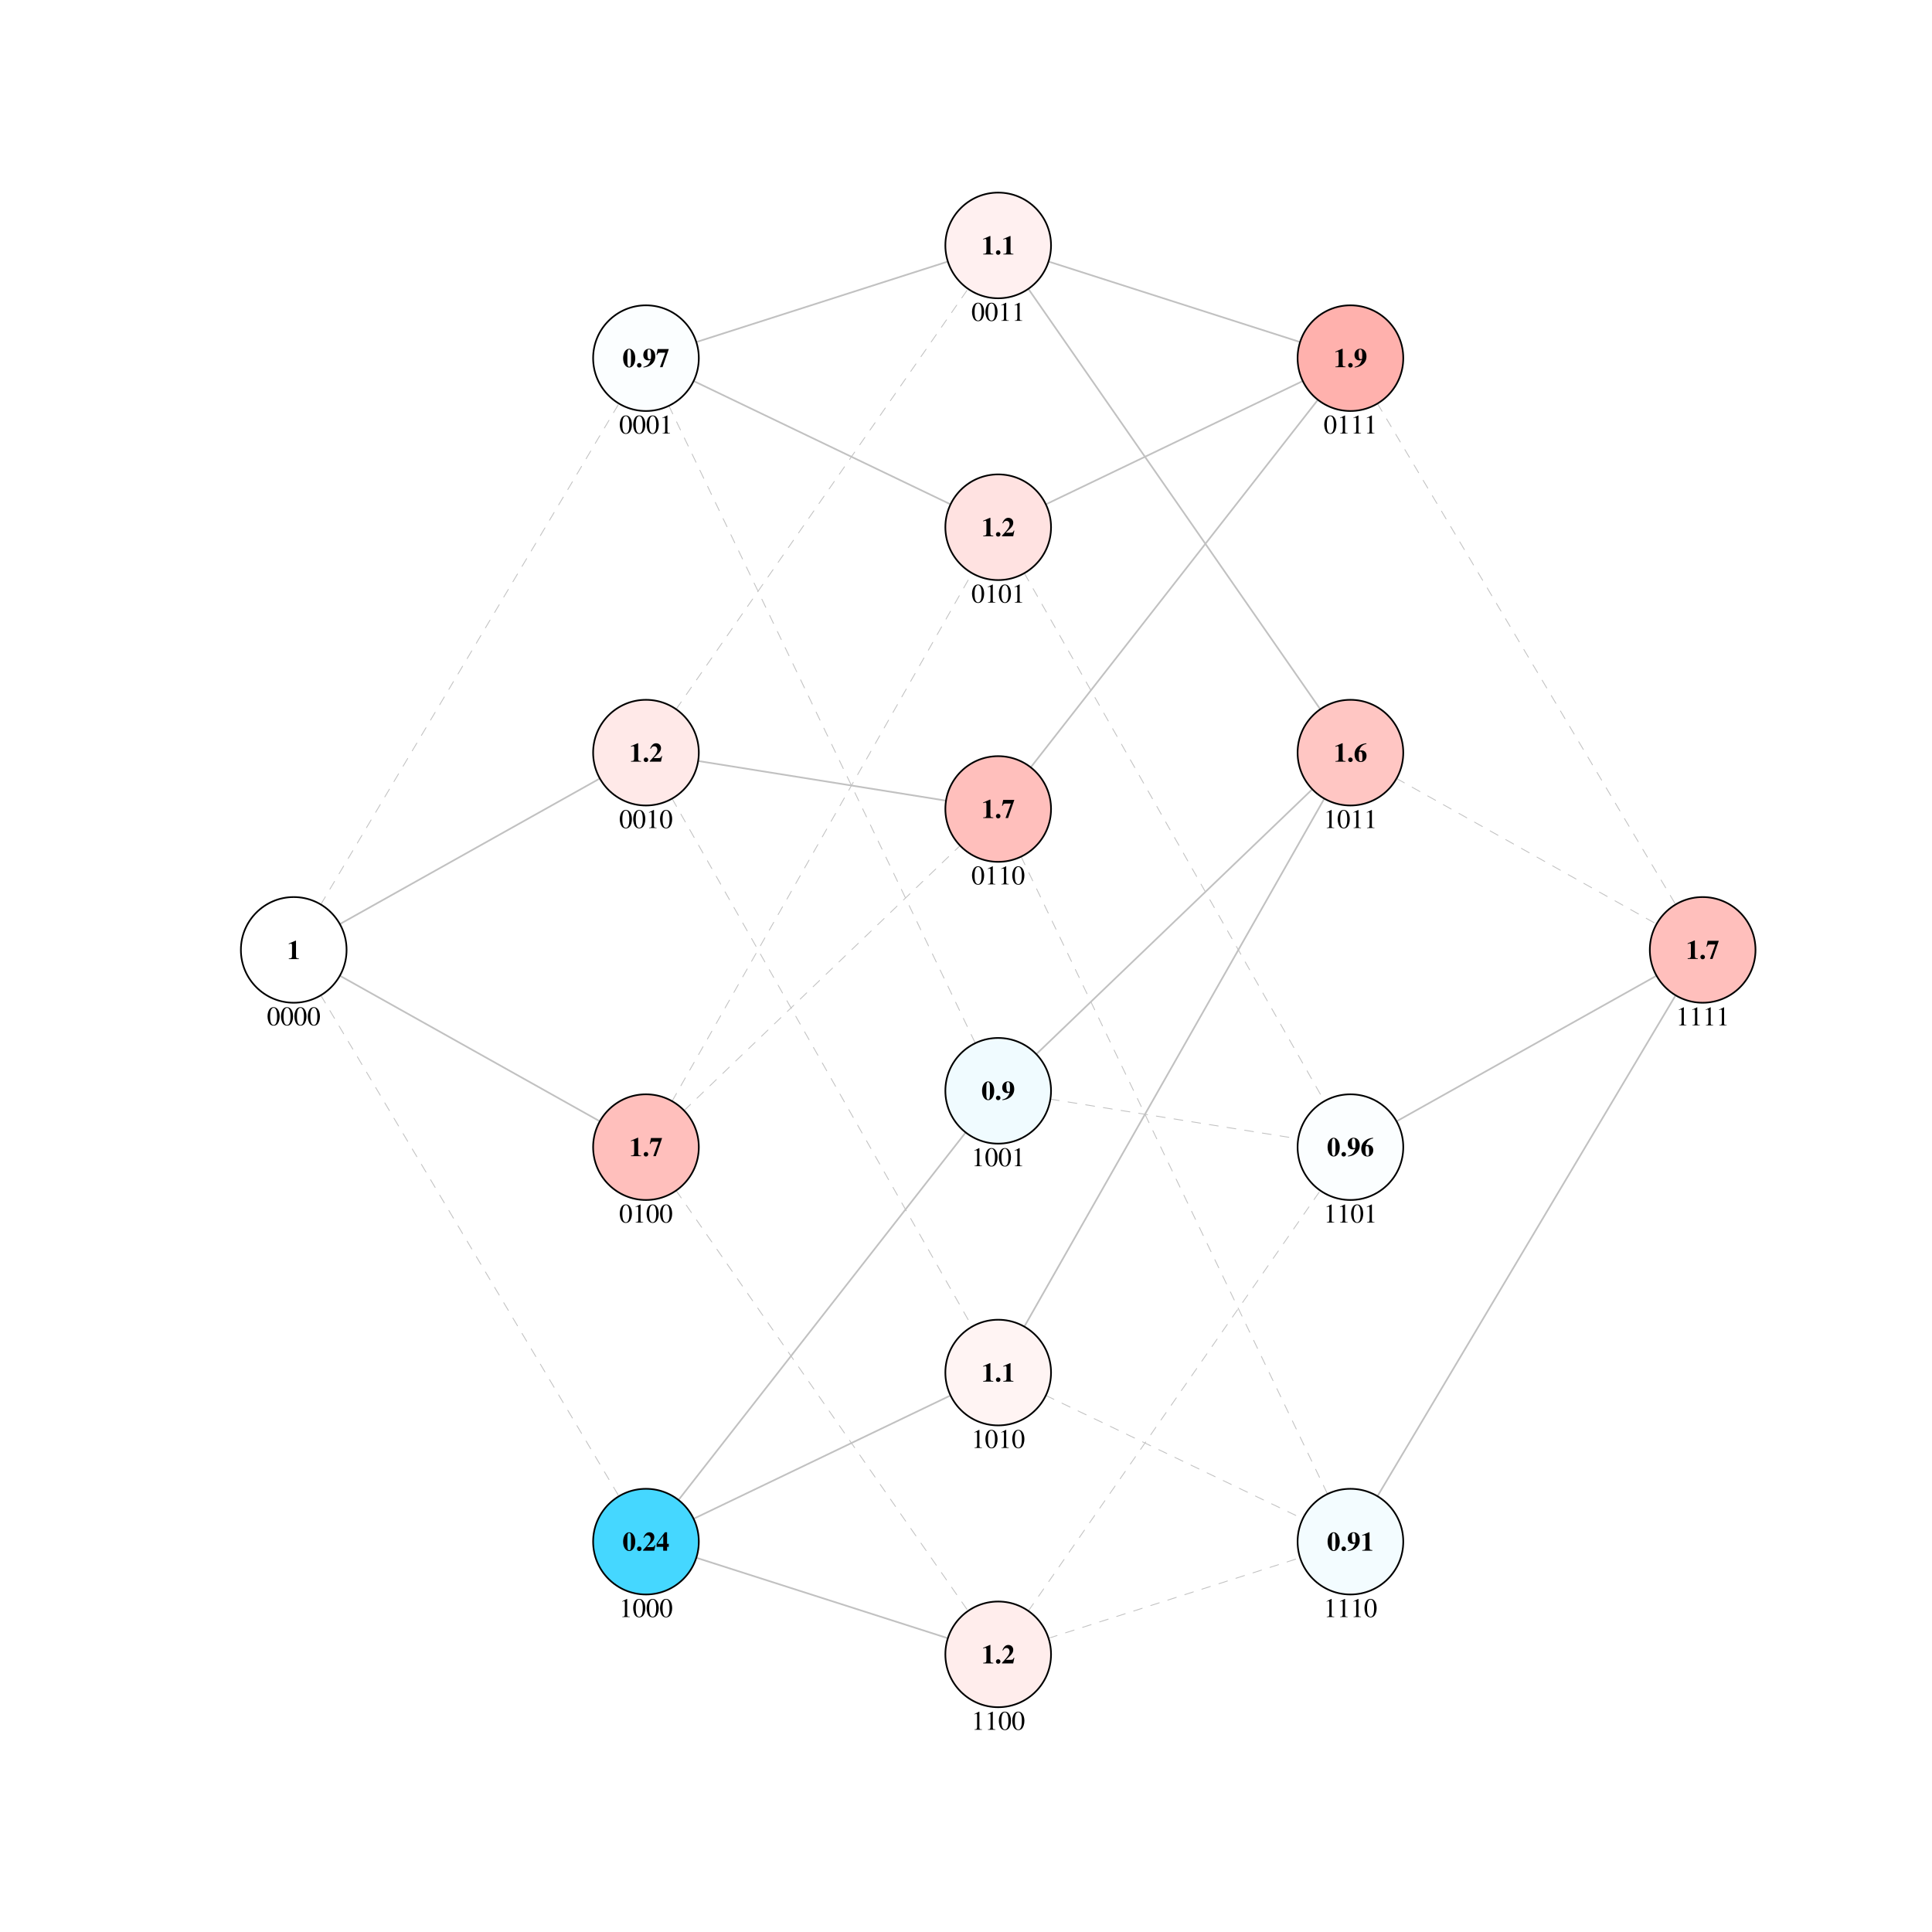
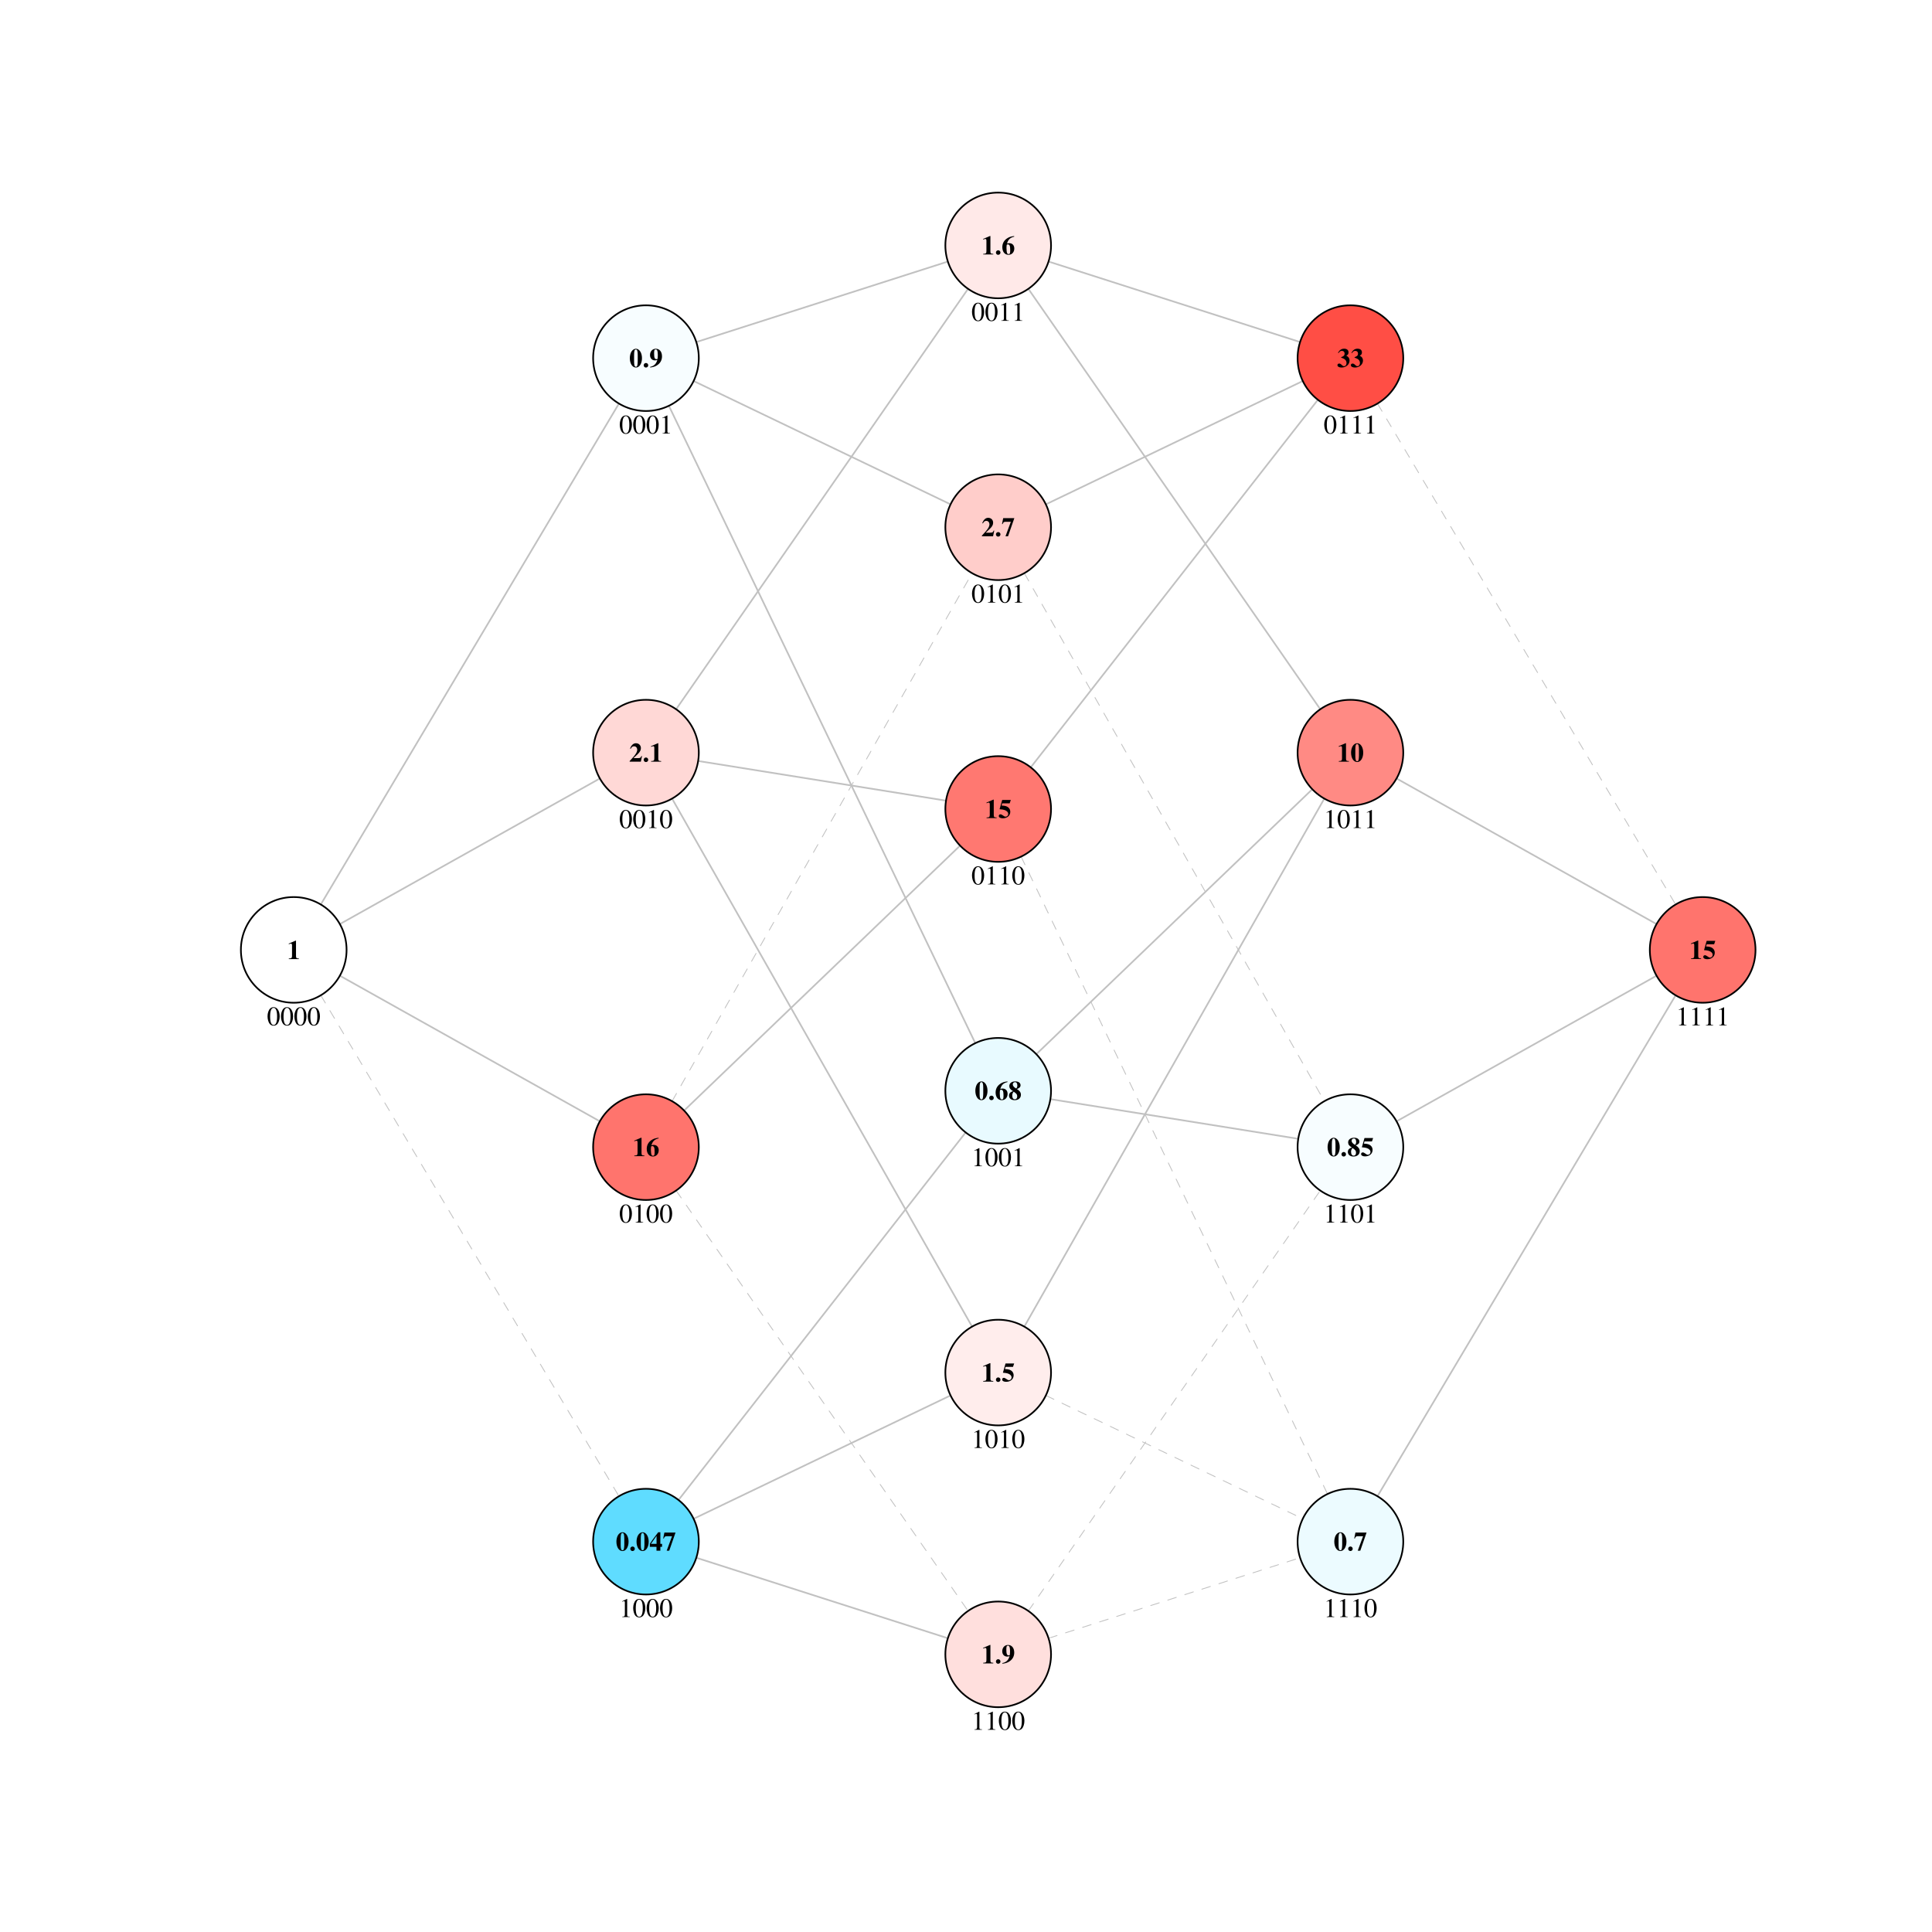
<svg xmlns="http://www.w3.org/2000/svg" class="svglite" width="864.00pt" height="864.00pt" viewBox="0 0 864.00 864.00">
  <defs>
    <style type="text/css">
    .svglite line, .svglite polyline, .svglite polygon, .svglite path, .svglite rect, .svglite circle {
      fill: none;
      stroke: #000000;
      stroke-linecap: round;
      stroke-linejoin: round;
      stroke-miterlimit: 10.00;
    }
  </style>
  </defs>
  <rect width="100%" height="100%" style="stroke: none; fill: #FFFFFF;" />
  <defs>
    <clipPath id="cpMC4wMHw4NjQuMDB8MC4wMHw4NjQuMDA=">
      <rect x="0.00" y="0.00" width="864.00" height="864.00" />
    </clipPath>
  </defs>
  <g clip-path="url(#cpMC4wMHw4NjQuMDB8MC4wMHw4NjQuMDA=)">
</g>
  <defs>
    <clipPath id="cpNTkuMDR8ODMzLjc2fDU5LjA0fDc5MC41Ng==">
      <rect x="59.04" y="59.04" width="774.72" height="731.52" />
    </clipPath>
  </defs>
  <g clip-path="url(#cpNTkuMDR8ODMzLjc2fDU5LjA0fDc5MC41Ng==)">
-     <line x1="143.45" y1="404.50" x2="276.80" y2="180.47" style="stroke-width: 0.38; stroke: #C1C1C1; stroke-dasharray: 4.00,4.00;" />
+     <line x1="143.45" y1="404.50" x2="276.80" y2="180.47" style="stroke-width: 0.75; stroke: #C1C1C1;" />
    <line x1="151.98" y1="413.26" x2="268.27" y2="348.13" style="stroke-width: 0.75; stroke: #C1C1C1;" />
    <line x1="151.98" y1="436.34" x2="268.27" y2="501.47" style="stroke-width: 0.75; stroke: #C1C1C1;" />
    <line x1="143.45" y1="445.10" x2="276.80" y2="669.13" style="stroke-width: 0.38; stroke: #C1C1C1; stroke-dasharray: 4.00,4.00;" />
    <line x1="311.38" y1="152.97" x2="423.90" y2="116.96" style="stroke-width: 0.75; stroke: #C1C1C1;" />
    <line x1="310.18" y1="170.39" x2="425.10" y2="225.55" style="stroke-width: 0.75; stroke: #C1C1C1;" />
-     <line x1="299.12" y1="181.46" x2="436.16" y2="466.51" style="stroke-width: 0.38; stroke: #C1C1C1; stroke-dasharray: 4.00,4.00;" />
-     <line x1="302.36" y1="317.18" x2="432.92" y2="129.17" style="stroke-width: 0.38; stroke: #C1C1C1; stroke-dasharray: 4.00,4.00;" />
+     <line x1="299.12" y1="181.46" x2="436.16" y2="466.51" style="stroke-width: 0.75; stroke: #C1C1C1;" />
+     <line x1="302.36" y1="317.18" x2="432.92" y2="129.17" style="stroke-width: 0.75; stroke: #C1C1C1;" />
    <line x1="312.21" y1="340.32" x2="423.07" y2="358.06" style="stroke-width: 0.75; stroke: #C1C1C1;" />
-     <line x1="300.55" y1="357.13" x2="434.73" y2="593.28" style="stroke-width: 0.38; stroke: #C1C1C1; stroke-dasharray: 4.00,4.00;" />
+     <line x1="300.55" y1="357.13" x2="434.73" y2="593.28" style="stroke-width: 0.75; stroke: #C1C1C1;" />
    <line x1="300.55" y1="492.47" x2="434.73" y2="256.32" style="stroke-width: 0.38; stroke: #C1C1C1; stroke-dasharray: 4.00,4.00;" />
-     <line x1="305.93" y1="496.65" x2="429.36" y2="378.16" style="stroke-width: 0.38; stroke: #C1C1C1; stroke-dasharray: 4.00,4.00;" />
+     <line x1="305.93" y1="496.65" x2="429.36" y2="378.16" style="stroke-width: 0.75; stroke: #C1C1C1;" />
    <line x1="302.36" y1="532.42" x2="432.92" y2="720.43" style="stroke-width: 0.38; stroke: #C1C1C1; stroke-dasharray: 4.00,4.00;" />
    <line x1="303.43" y1="670.81" x2="431.85" y2="506.43" style="stroke-width: 0.75; stroke: #C1C1C1;" />
    <line x1="310.18" y1="679.21" x2="425.10" y2="624.05" style="stroke-width: 0.75; stroke: #C1C1C1;" />
    <line x1="311.38" y1="696.63" x2="423.90" y2="732.64" style="stroke-width: 0.75; stroke: #C1C1C1;" />
    <line x1="468.90" y1="116.96" x2="581.42" y2="152.97" style="stroke-width: 0.75; stroke: #C1C1C1;" />
    <line x1="459.88" y1="129.17" x2="590.44" y2="317.18" style="stroke-width: 0.75; stroke: #C1C1C1;" />
    <line x1="467.70" y1="225.55" x2="582.62" y2="170.39" style="stroke-width: 0.75; stroke: #C1C1C1;" />
    <line x1="458.07" y1="256.32" x2="592.25" y2="492.47" style="stroke-width: 0.38; stroke: #C1C1C1; stroke-dasharray: 4.00,4.00;" />
    <line x1="460.95" y1="343.17" x2="589.37" y2="178.79" style="stroke-width: 0.75; stroke: #C1C1C1;" />
    <line x1="456.64" y1="383.09" x2="593.68" y2="668.14" style="stroke-width: 0.38; stroke: #C1C1C1; stroke-dasharray: 4.00,4.00;" />
    <line x1="463.44" y1="471.44" x2="586.87" y2="352.95" style="stroke-width: 0.75; stroke: #C1C1C1;" />
-     <line x1="469.73" y1="491.54" x2="580.59" y2="509.28" style="stroke-width: 0.38; stroke: #C1C1C1; stroke-dasharray: 4.00,4.00;" />
+     <line x1="469.73" y1="491.54" x2="580.59" y2="509.28" style="stroke-width: 0.75; stroke: #C1C1C1;" />
    <line x1="458.07" y1="593.28" x2="592.25" y2="357.13" style="stroke-width: 0.75; stroke: #C1C1C1;" />
    <line x1="467.70" y1="624.05" x2="582.62" y2="679.21" style="stroke-width: 0.38; stroke: #C1C1C1; stroke-dasharray: 4.00,4.00;" />
    <line x1="459.88" y1="720.43" x2="590.44" y2="532.42" style="stroke-width: 0.38; stroke: #C1C1C1; stroke-dasharray: 4.00,4.00;" />
    <line x1="468.90" y1="732.64" x2="581.42" y2="696.63" style="stroke-width: 0.38; stroke: #C1C1C1; stroke-dasharray: 4.00,4.00;" />
    <line x1="616.00" y1="180.47" x2="749.35" y2="404.50" style="stroke-width: 0.38; stroke: #C1C1C1; stroke-dasharray: 4.00,4.00;" />
-     <line x1="624.53" y1="348.13" x2="740.82" y2="413.26" style="stroke-width: 0.38; stroke: #C1C1C1; stroke-dasharray: 4.00,4.00;" />
+     <line x1="624.53" y1="348.13" x2="740.82" y2="413.26" style="stroke-width: 0.75; stroke: #C1C1C1;" />
    <line x1="624.53" y1="501.47" x2="740.82" y2="436.34" style="stroke-width: 0.75; stroke: #C1C1C1;" />
    <line x1="616.00" y1="669.13" x2="749.35" y2="445.10" style="stroke-width: 0.75; stroke: #C1C1C1;" />
    <circle cx="131.36" cy="424.80" r="23.63" style="stroke-width: 0.75; fill: #FFFFFF;" />
-     <circle cx="288.88" cy="160.17" r="23.63" style="stroke-width: 0.75; fill: #FBFEFF;" />
-     <circle cx="288.88" cy="336.59" r="23.63" style="stroke-width: 0.75; fill: #FFE9E8;" />
-     <circle cx="288.88" cy="513.01" r="23.63" style="stroke-width: 0.75; fill: #FFBFBC;" />
-     <circle cx="288.88" cy="689.43" r="23.63" style="stroke-width: 0.75; fill: #45D7FF;" />
-     <circle cx="446.40" cy="109.76" r="23.63" style="stroke-width: 0.75; fill: #FFF0F0;" />
-     <circle cx="446.40" cy="235.78" r="23.63" style="stroke-width: 0.75; fill: #FFE2E1;" />
-     <circle cx="446.40" cy="361.79" r="23.63" style="stroke-width: 0.75; fill: #FFBFBC;" />
-     <circle cx="446.40" cy="487.81" r="23.63" style="stroke-width: 0.75; fill: #F0FBFF;" />
-     <circle cx="446.40" cy="613.82" r="23.63" style="stroke-width: 0.75; fill: #FFF4F3;" />
-     <circle cx="446.40" cy="739.84" r="23.63" style="stroke-width: 0.75; fill: #FFEDEC;" />
-     <circle cx="603.92" cy="160.17" r="23.63" style="stroke-width: 0.75; fill: #FFB1AD;" />
-     <circle cx="603.92" cy="336.59" r="23.63" style="stroke-width: 0.75; fill: #FFC6C3;" />
-     <circle cx="603.92" cy="513.01" r="23.63" style="stroke-width: 0.75; fill: #FBFEFF;" />
-     <circle cx="603.92" cy="689.43" r="23.63" style="stroke-width: 0.75; fill: #F3FCFF;" />
-     <circle cx="761.44" cy="424.80" r="23.63" style="stroke-width: 0.75; fill: #FFBFBC;" />
+     <circle cx="288.88" cy="160.17" r="23.63" style="stroke-width: 0.75; fill: #F7FDFF;" />
+     <circle cx="288.88" cy="336.59" r="23.63" style="stroke-width: 0.75; fill: #FFD8D6;" />
+     <circle cx="288.88" cy="513.01" r="23.63" style="stroke-width: 0.75; fill: #FF746D;" />
+     <circle cx="288.88" cy="689.43" r="23.63" style="stroke-width: 0.75; fill: #5FDCFF;" />
+     <circle cx="446.40" cy="109.76" r="23.63" style="stroke-width: 0.75; fill: #FFE9E8;" />
+     <circle cx="446.40" cy="235.78" r="23.63" style="stroke-width: 0.75; fill: #FFCDCA;" />
+     <circle cx="446.40" cy="361.79" r="23.63" style="stroke-width: 0.75; fill: #FF7871;" />
+     <circle cx="446.40" cy="487.81" r="23.63" style="stroke-width: 0.75; fill: #E8FAFF;" />
+     <circle cx="446.40" cy="613.82" r="23.63" style="stroke-width: 0.75; fill: #FFEDEC;" />
+     <circle cx="446.40" cy="739.84" r="23.63" style="stroke-width: 0.75; fill: #FFDFDD;" />
+     <circle cx="603.92" cy="160.17" r="23.63" style="stroke-width: 0.75; fill: #FF4E45;" />
+     <circle cx="603.92" cy="336.59" r="23.63" style="stroke-width: 0.75; fill: #FF8A84;" />
+     <circle cx="603.92" cy="513.01" r="23.63" style="stroke-width: 0.75; fill: #F7FDFF;" />
+     <circle cx="603.92" cy="689.43" r="23.63" style="stroke-width: 0.75; fill: #ECFBFF;" />
+     <circle cx="761.44" cy="424.80" r="23.63" style="stroke-width: 0.75; fill: #FF746D;" />
  </g>
  <g clip-path="url(#cpMC4wMHw4NjQuMDB8MC4wMHw4NjQuMDA=)">
    <text x="131.36" y="428.92" text-anchor="middle" style="font-size: 12.00px; font-weight: bold; font-family: Times;" textLength="6.00px" lengthAdjust="spacingAndGlyphs">1</text>
-     <text x="288.88" y="164.21" text-anchor="middle" style="font-size: 12.00px; font-weight: bold; font-family: Times;" textLength="21.00px" lengthAdjust="spacingAndGlyphs">0.97</text>
-     <text x="288.88" y="340.63" text-anchor="middle" style="font-size: 12.00px; font-weight: bold; font-family: Times;" textLength="15.00px" lengthAdjust="spacingAndGlyphs">1.2</text>
-     <text x="288.88" y="517.05" text-anchor="middle" style="font-size: 12.00px; font-weight: bold; font-family: Times;" textLength="15.00px" lengthAdjust="spacingAndGlyphs">1.7</text>
-     <text x="288.88" y="693.48" text-anchor="middle" style="font-size: 12.00px; font-weight: bold; font-family: Times;" textLength="21.00px" lengthAdjust="spacingAndGlyphs">0.24</text>
-     <text x="446.40" y="113.80" text-anchor="middle" style="font-size: 12.00px; font-weight: bold; font-family: Times;" textLength="15.00px" lengthAdjust="spacingAndGlyphs">1.1</text>
-     <text x="446.40" y="239.82" text-anchor="middle" style="font-size: 12.00px; font-weight: bold; font-family: Times;" textLength="15.00px" lengthAdjust="spacingAndGlyphs">1.2</text>
-     <text x="446.40" y="365.83" text-anchor="middle" style="font-size: 12.00px; font-weight: bold; font-family: Times;" textLength="15.00px" lengthAdjust="spacingAndGlyphs">1.7</text>
-     <text x="446.40" y="491.85" text-anchor="middle" style="font-size: 12.00px; font-weight: bold; font-family: Times;" textLength="15.00px" lengthAdjust="spacingAndGlyphs">0.9</text>
-     <text x="446.40" y="617.86" text-anchor="middle" style="font-size: 12.00px; font-weight: bold; font-family: Times;" textLength="15.00px" lengthAdjust="spacingAndGlyphs">1.1</text>
-     <text x="446.40" y="743.88" text-anchor="middle" style="font-size: 12.00px; font-weight: bold; font-family: Times;" textLength="15.00px" lengthAdjust="spacingAndGlyphs">1.2</text>
-     <text x="603.92" y="164.21" text-anchor="middle" style="font-size: 12.00px; font-weight: bold; font-family: Times;" textLength="15.00px" lengthAdjust="spacingAndGlyphs">1.9</text>
-     <text x="603.92" y="340.63" text-anchor="middle" style="font-size: 12.00px; font-weight: bold; font-family: Times;" textLength="15.00px" lengthAdjust="spacingAndGlyphs">1.6</text>
-     <text x="603.92" y="517.05" text-anchor="middle" style="font-size: 12.00px; font-weight: bold; font-family: Times;" textLength="21.00px" lengthAdjust="spacingAndGlyphs">0.96</text>
-     <text x="603.92" y="693.47" text-anchor="middle" style="font-size: 12.00px; font-weight: bold; font-family: Times;" textLength="21.00px" lengthAdjust="spacingAndGlyphs">0.91</text>
-     <text x="761.44" y="428.84" text-anchor="middle" style="font-size: 12.00px; font-weight: bold; font-family: Times;" textLength="15.00px" lengthAdjust="spacingAndGlyphs">1.7</text>
+     <text x="288.88" y="164.21" text-anchor="middle" style="font-size: 12.00px; font-weight: bold; font-family: Times;" textLength="15.00px" lengthAdjust="spacingAndGlyphs">0.9</text>
+     <text x="288.88" y="340.63" text-anchor="middle" style="font-size: 12.00px; font-weight: bold; font-family: Times;" textLength="15.00px" lengthAdjust="spacingAndGlyphs">2.1</text>
+     <text x="288.88" y="517.05" text-anchor="middle" style="font-size: 12.00px; font-weight: bold; font-family: Times;" textLength="12.00px" lengthAdjust="spacingAndGlyphs">16</text>
+     <text x="288.88" y="693.48" text-anchor="middle" style="font-size: 12.00px; font-weight: bold; font-family: Times;" textLength="26.99px" lengthAdjust="spacingAndGlyphs">0.047</text>
+     <text x="446.40" y="113.80" text-anchor="middle" style="font-size: 12.00px; font-weight: bold; font-family: Times;" textLength="15.00px" lengthAdjust="spacingAndGlyphs">1.6</text>
+     <text x="446.40" y="239.82" text-anchor="middle" style="font-size: 12.00px; font-weight: bold; font-family: Times;" textLength="15.00px" lengthAdjust="spacingAndGlyphs">2.7</text>
+     <text x="446.40" y="365.86" text-anchor="middle" style="font-size: 12.00px; font-weight: bold; font-family: Times;" textLength="12.00px" lengthAdjust="spacingAndGlyphs">15</text>
+     <text x="446.40" y="491.85" text-anchor="middle" style="font-size: 12.00px; font-weight: bold; font-family: Times;" textLength="21.00px" lengthAdjust="spacingAndGlyphs">0.68</text>
+     <text x="446.40" y="617.86" text-anchor="middle" style="font-size: 12.00px; font-weight: bold; font-family: Times;" textLength="15.00px" lengthAdjust="spacingAndGlyphs">1.5</text>
+     <text x="446.40" y="743.88" text-anchor="middle" style="font-size: 12.00px; font-weight: bold; font-family: Times;" textLength="15.00px" lengthAdjust="spacingAndGlyphs">1.9</text>
+     <text x="603.92" y="164.19" text-anchor="middle" style="font-size: 12.00px; font-weight: bold; font-family: Times;" textLength="12.00px" lengthAdjust="spacingAndGlyphs">33</text>
+     <text x="603.92" y="340.63" text-anchor="middle" style="font-size: 12.00px; font-weight: bold; font-family: Times;" textLength="12.00px" lengthAdjust="spacingAndGlyphs">10</text>
+     <text x="603.92" y="517.05" text-anchor="middle" style="font-size: 12.00px; font-weight: bold; font-family: Times;" textLength="21.00px" lengthAdjust="spacingAndGlyphs">0.85</text>
+     <text x="603.92" y="693.47" text-anchor="middle" style="font-size: 12.00px; font-weight: bold; font-family: Times;" textLength="15.00px" lengthAdjust="spacingAndGlyphs">0.7</text>
+     <text x="761.44" y="428.87" text-anchor="middle" style="font-size: 12.00px; font-weight: bold; font-family: Times;" textLength="12.00px" lengthAdjust="spacingAndGlyphs">15</text>
    <text x="131.36" y="458.52" text-anchor="middle" style="font-size: 12.00px; font-family: Times;" textLength="23.99px" lengthAdjust="spacingAndGlyphs">0000</text>
    <text x="288.88" y="193.89" text-anchor="middle" style="font-size: 12.00px; font-family: Times;" textLength="23.99px" lengthAdjust="spacingAndGlyphs">0001</text>
    <text x="288.88" y="370.31" text-anchor="middle" style="font-size: 12.00px; font-family: Times;" textLength="23.99px" lengthAdjust="spacingAndGlyphs">0010</text>
    <text x="288.88" y="546.73" text-anchor="middle" style="font-size: 12.00px; font-family: Times;" textLength="23.99px" lengthAdjust="spacingAndGlyphs">0100</text>
    <text x="288.88" y="723.15" text-anchor="middle" style="font-size: 12.00px; font-family: Times;" textLength="23.99px" lengthAdjust="spacingAndGlyphs">1000</text>
    <text x="446.40" y="143.48" text-anchor="middle" style="font-size: 12.00px; font-family: Times;" textLength="23.99px" lengthAdjust="spacingAndGlyphs">0011</text>
    <text x="446.40" y="269.50" text-anchor="middle" style="font-size: 12.00px; font-family: Times;" textLength="23.99px" lengthAdjust="spacingAndGlyphs">0101</text>
    <text x="446.40" y="395.51" text-anchor="middle" style="font-size: 12.00px; font-family: Times;" textLength="23.99px" lengthAdjust="spacingAndGlyphs">0110</text>
    <text x="446.40" y="521.53" text-anchor="middle" style="font-size: 12.00px; font-family: Times;" textLength="23.99px" lengthAdjust="spacingAndGlyphs">1001</text>
    <text x="446.40" y="647.54" text-anchor="middle" style="font-size: 12.00px; font-family: Times;" textLength="23.99px" lengthAdjust="spacingAndGlyphs">1010</text>
    <text x="446.40" y="773.56" text-anchor="middle" style="font-size: 12.00px; font-family: Times;" textLength="23.99px" lengthAdjust="spacingAndGlyphs">1100</text>
    <text x="603.92" y="193.89" text-anchor="middle" style="font-size: 12.00px; font-family: Times;" textLength="23.99px" lengthAdjust="spacingAndGlyphs">0111</text>
    <text x="603.92" y="370.31" text-anchor="middle" style="font-size: 12.00px; font-family: Times;" textLength="23.99px" lengthAdjust="spacingAndGlyphs">1011</text>
    <text x="603.92" y="546.73" text-anchor="middle" style="font-size: 12.00px; font-family: Times;" textLength="23.99px" lengthAdjust="spacingAndGlyphs">1101</text>
    <text x="603.92" y="723.15" text-anchor="middle" style="font-size: 12.00px; font-family: Times;" textLength="23.99px" lengthAdjust="spacingAndGlyphs">1110</text>
    <text x="761.44" y="458.57" text-anchor="middle" style="font-size: 12.00px; font-family: Times;" textLength="23.99px" lengthAdjust="spacingAndGlyphs">1111</text>
  </g>
</svg>
